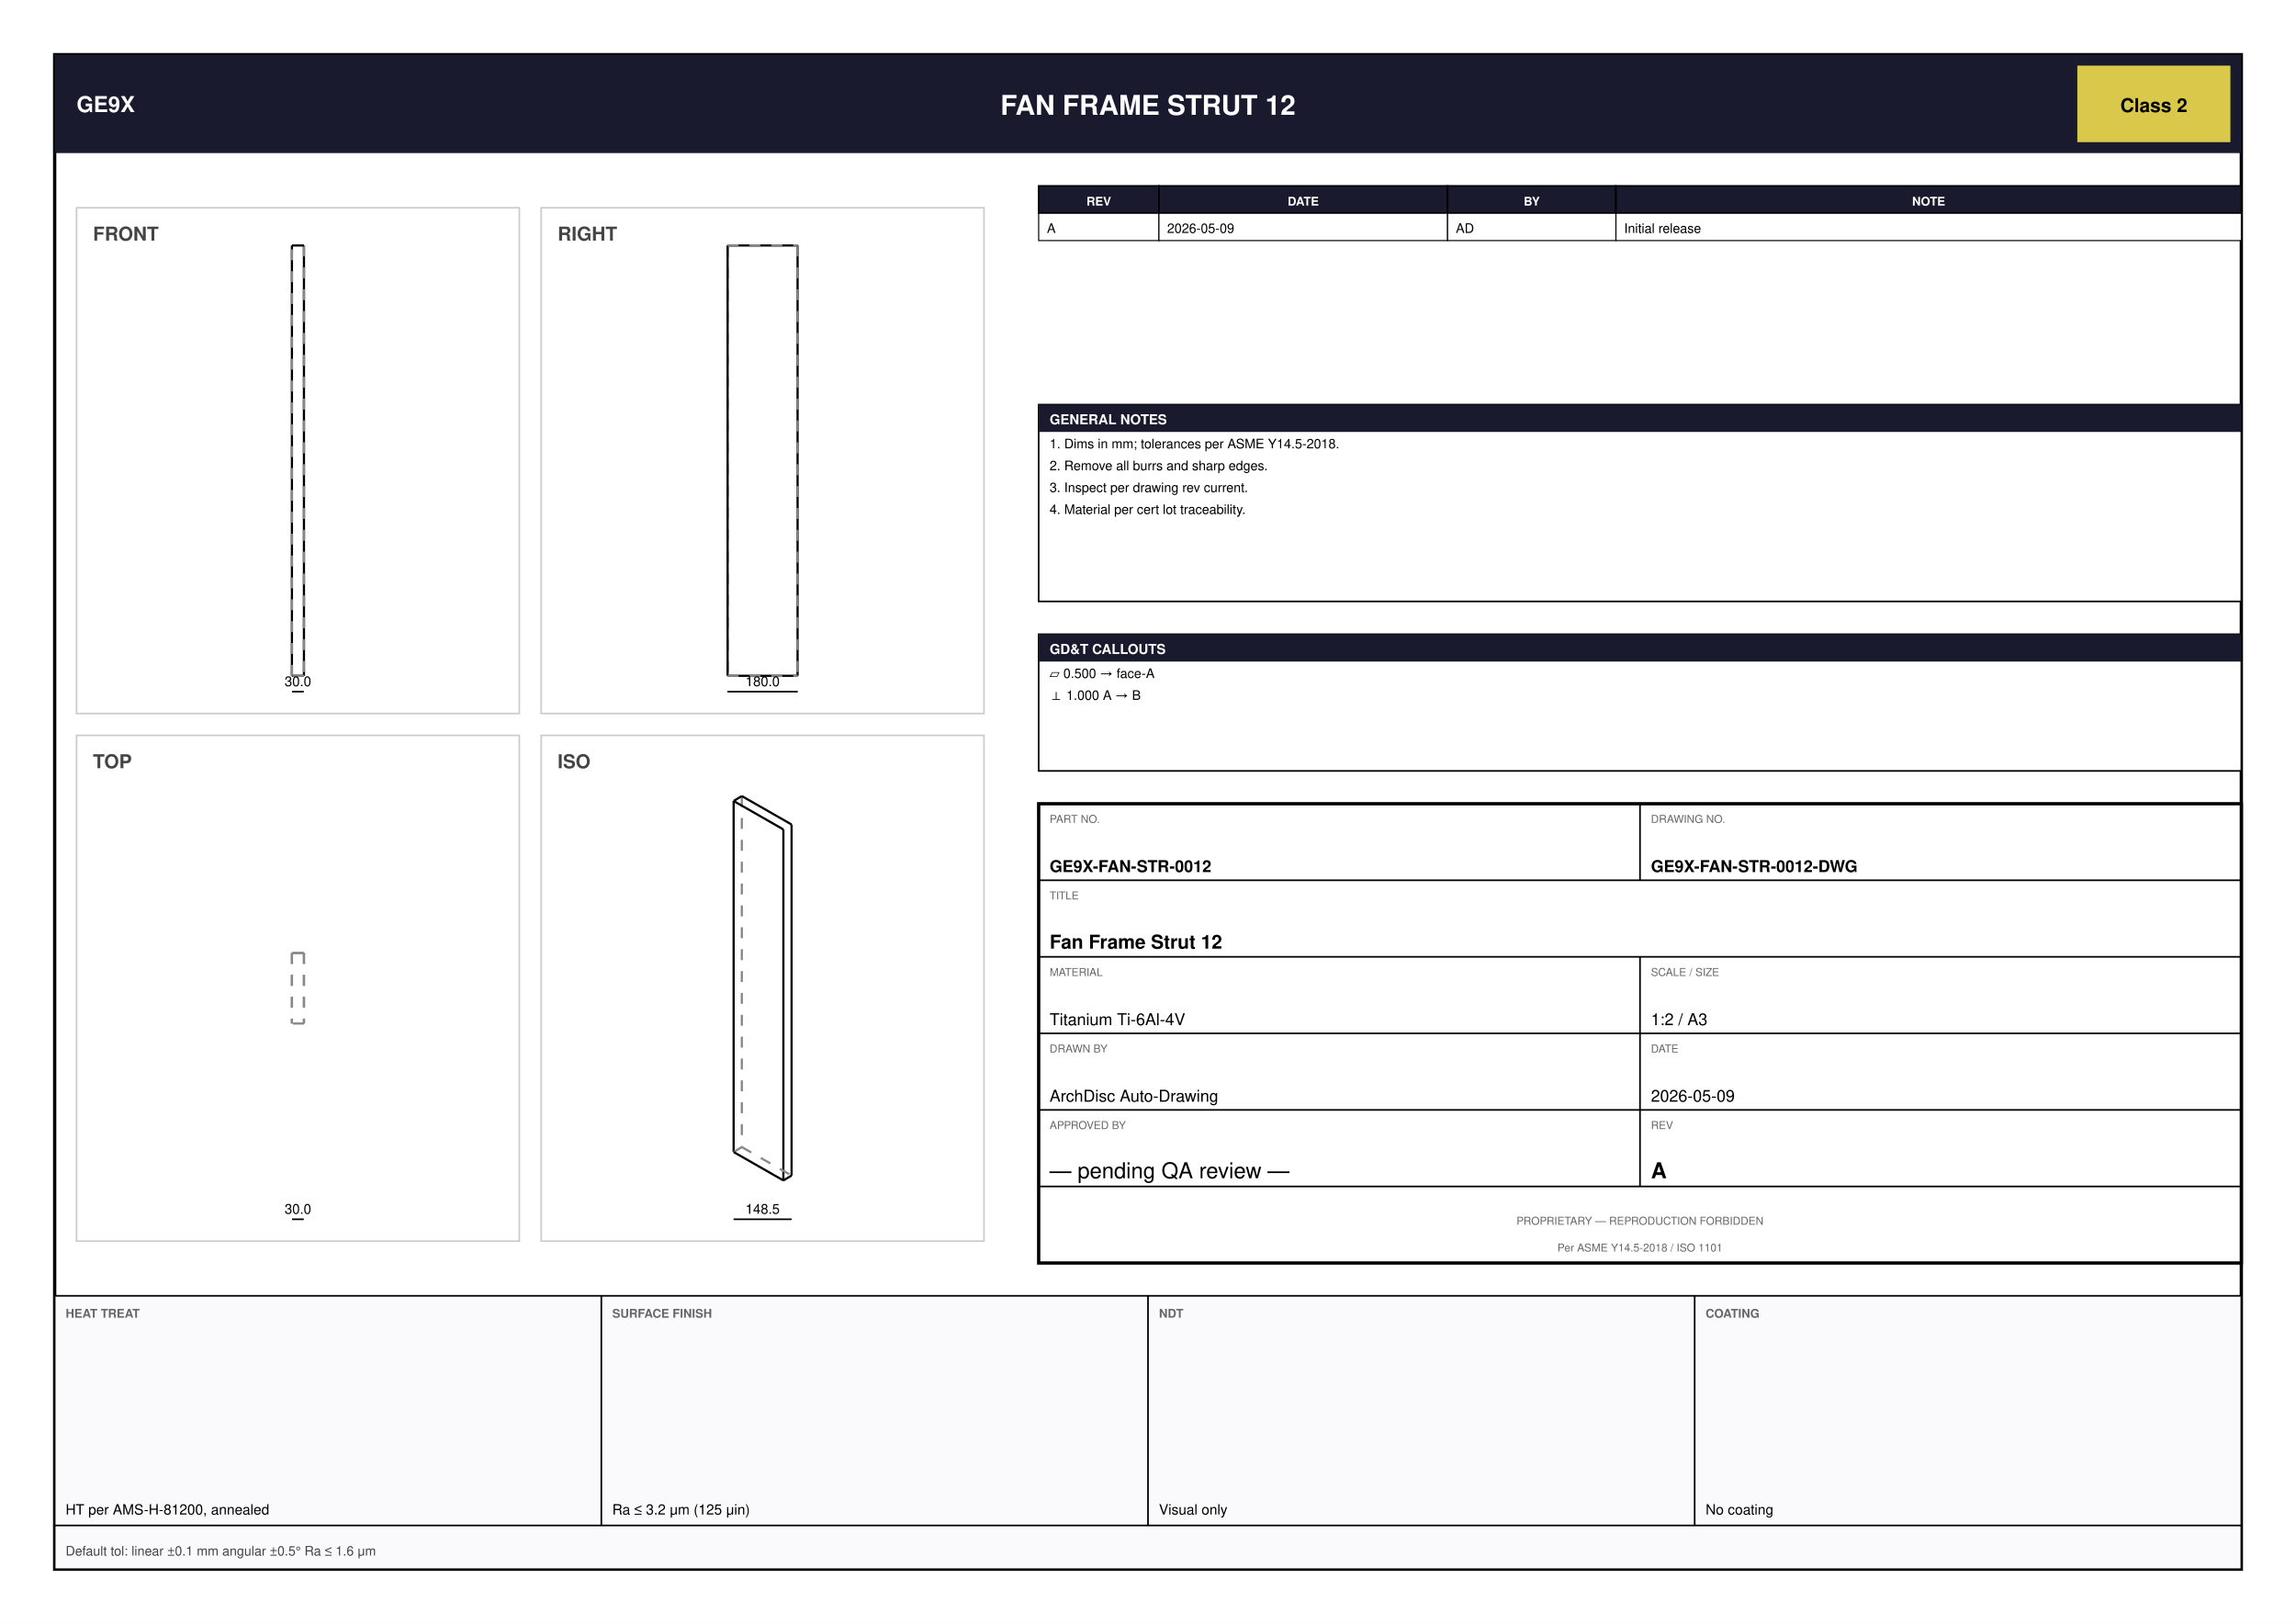
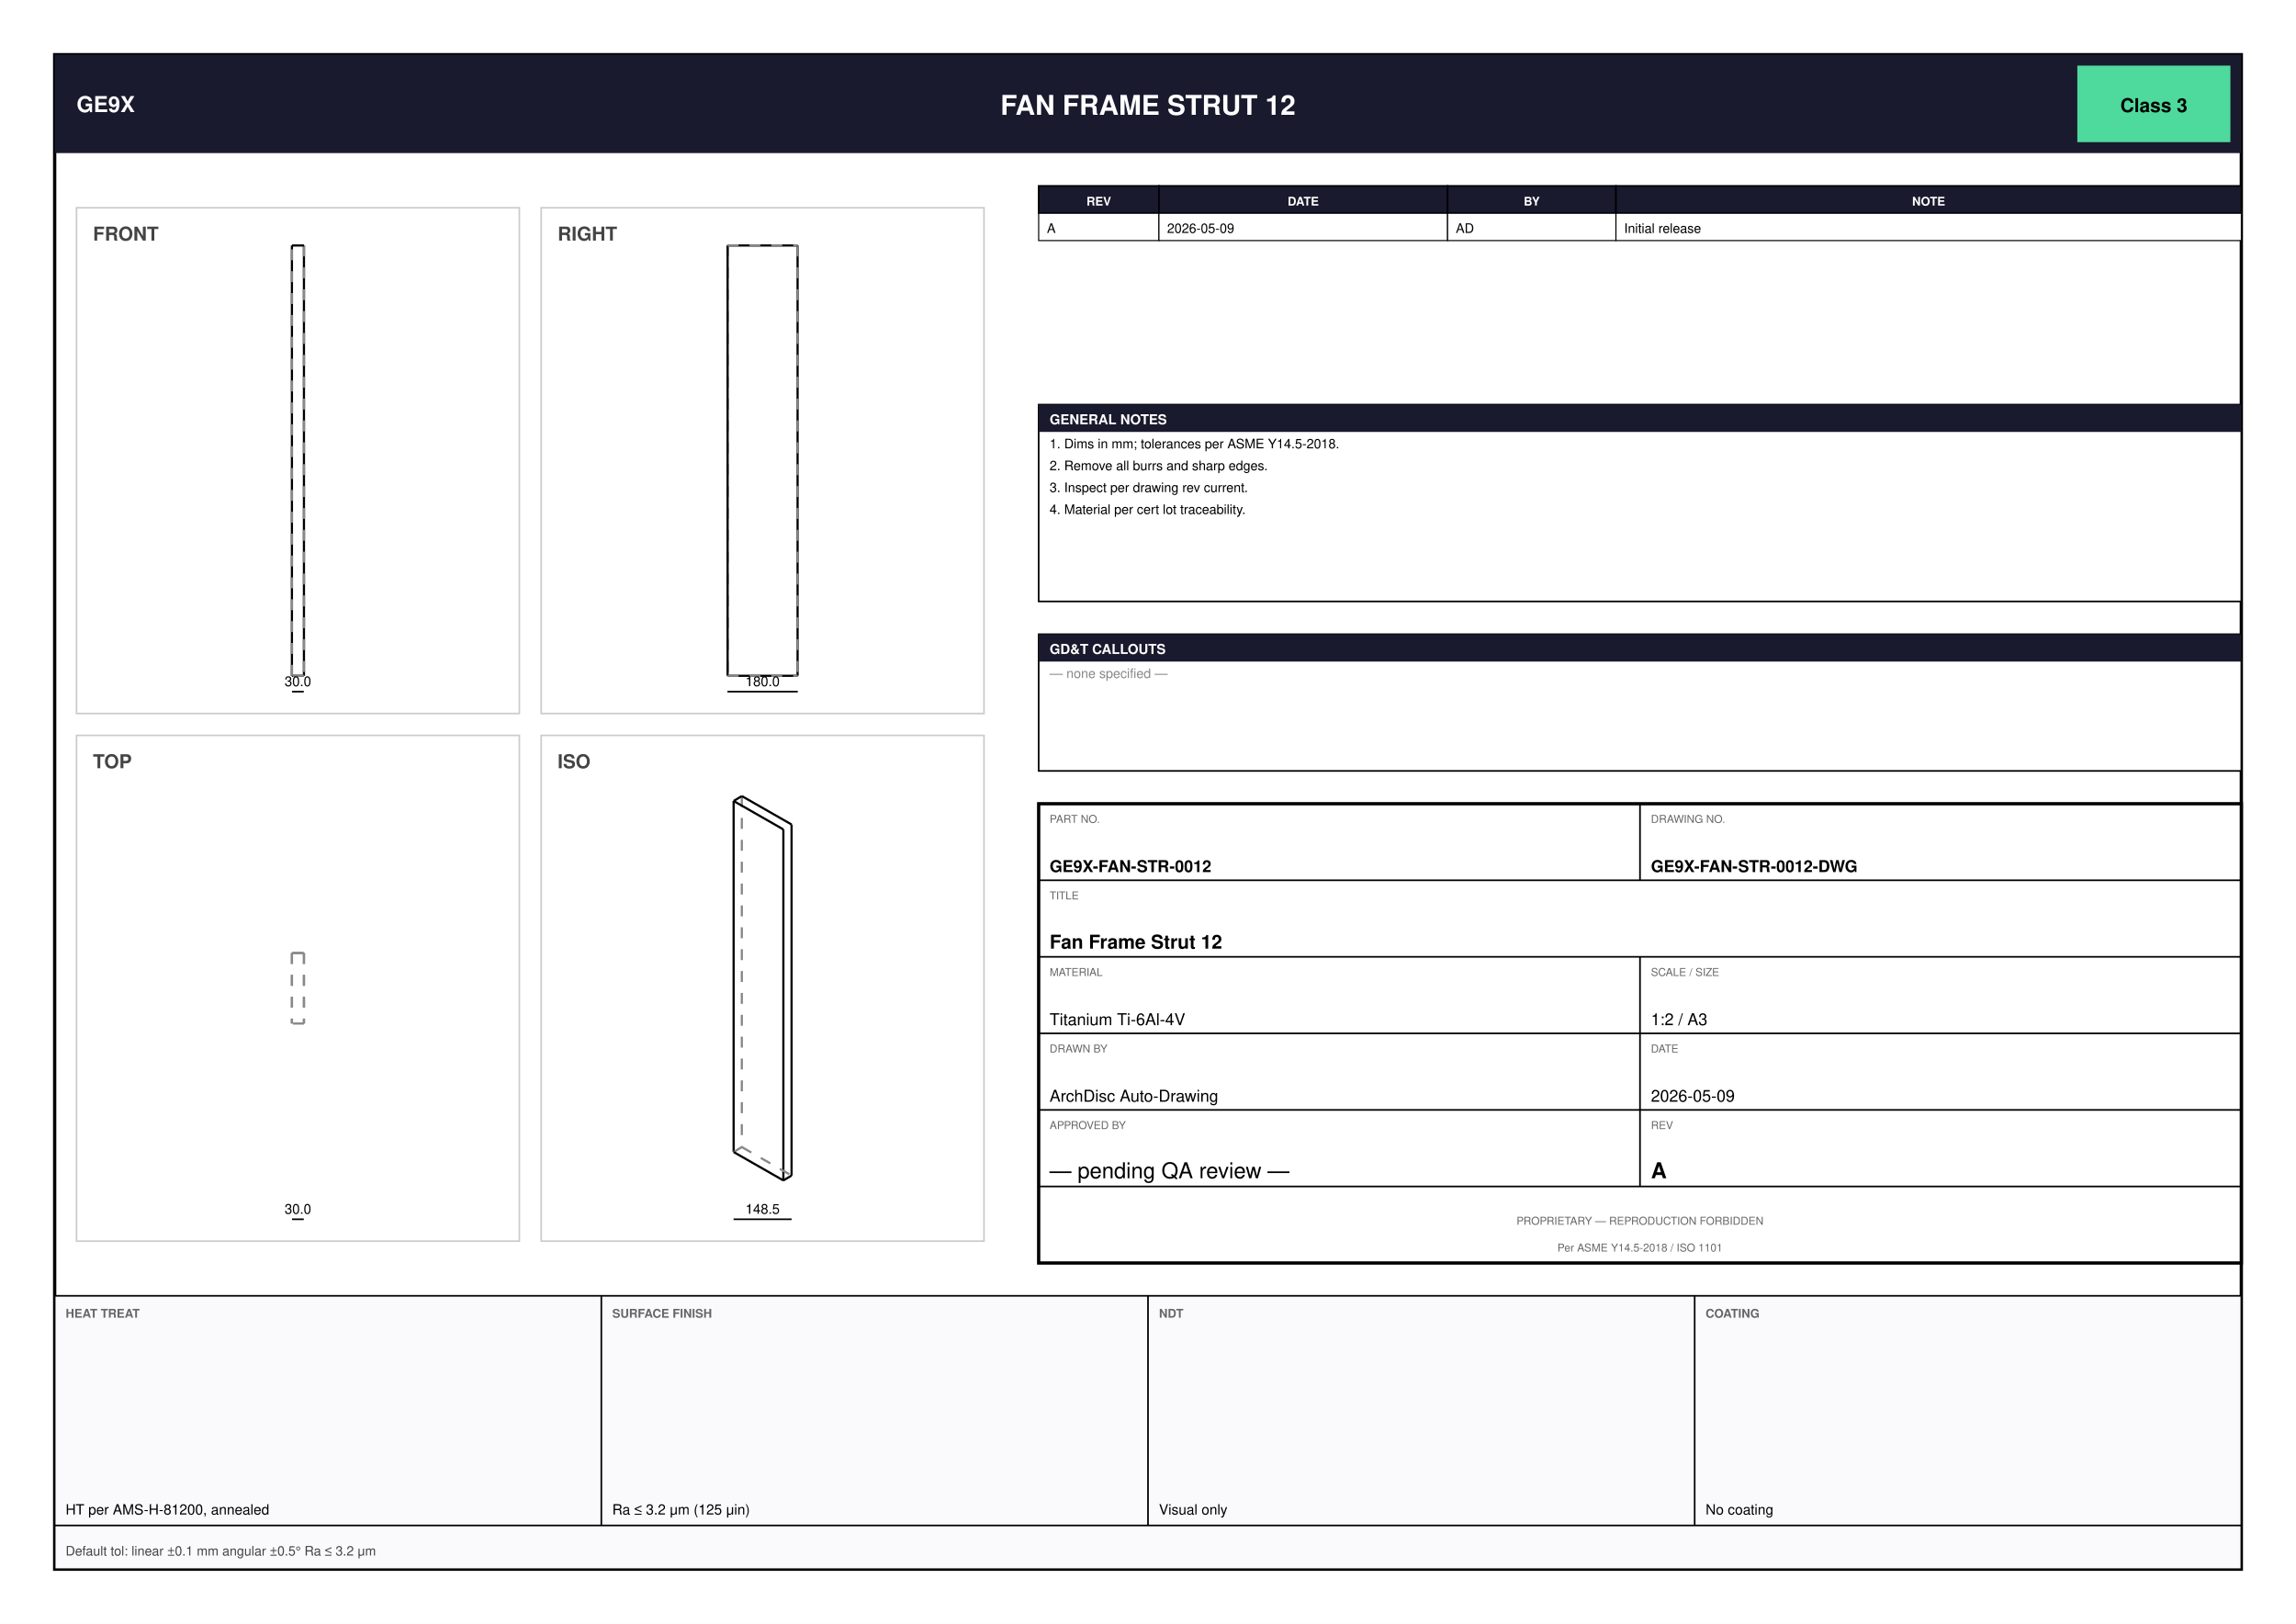
<svg xmlns="http://www.w3.org/2000/svg" viewBox="0 0 420 297" width="420mm" height="297mm" font-family="Helvetica, Arial, sans-serif">
  <rect width="420" height="297" fill="#ffffff" />
  <rect x="10" y="10" width="400" height="277" fill="none" stroke="#000" stroke-width="0.6" />
  <rect x="10" y="10" width="400" height="18" fill="#1a1a2e" />
  <text x="14" y="20.5" font-size="4" fill="#ffffff" font-weight="700">GE9X</text>
  <text x="210" y="21" text-anchor="middle" font-size="5" fill="#ffffff" font-weight="700">FAN FRAME STRUT 12</text>
-   <rect x="380" y="12" width="28" height="14" fill="#d9c84a" />
-   <text x="394" y="20.5" text-anchor="middle" font-size="3.5" fill="#000" font-weight="700">Class 2</text>
+   <rect x="380" y="12" width="28" height="14" fill="#4ed99d" />
+   <text x="394" y="20.5" text-anchor="middle" font-size="3.5" fill="#000" font-weight="700">Class 3</text>
  <g class="view-front">
    <rect x="14" y="38" width="81" height="92.5" fill="none" stroke="#ccc" stroke-width="0.3" />
    <text x="17" y="44" font-size="3.5" fill="#444" font-weight="700">FRONT</text>
    <line x1="55.6" y1="123.6" x2="53.4" y2="123.6" stroke="#000" stroke-width="0.4" />
    <line x1="53.4" y1="123.6" x2="53.4" y2="44.9" stroke="#000" stroke-width="0.4" />
    <line x1="55.6" y1="44.9" x2="55.6" y2="123.6" stroke="#000" stroke-width="0.4" />
    <line x1="55.6" y1="44.9" x2="55.6" y2="123.6" stroke="#888" stroke-width="0.4" stroke-dasharray="2,2" />
    <line x1="53.4" y1="44.9" x2="55.6" y2="44.9" stroke="#000" stroke-width="0.4" />
    <line x1="53.4" y1="123.6" x2="53.4" y2="44.9" stroke="#888" stroke-width="0.4" stroke-dasharray="2,2" />
    <line x1="55.6" y1="123.6" x2="53.4" y2="123.6" stroke="#888" stroke-width="0.4" stroke-dasharray="2,2" />
    <line x1="53.4" y1="44.9" x2="53.4" y2="44.9" stroke="#000" stroke-width="0.4" />
    <line x1="55.6" y1="44.9" x2="55.6" y2="44.9" stroke="#000" stroke-width="0.4" />
    <line x1="53.4" y1="123.6" x2="53.4" y2="123.6" stroke="#888" stroke-width="0.4" stroke-dasharray="2,2" />
    <line x1="55.6" y1="123.6" x2="55.6" y2="123.6" stroke="#888" stroke-width="0.4" stroke-dasharray="2,2" />
    <line x1="53.428" y1="126.5" x2="55.572" y2="126.5" stroke="#000" stroke-width="0.3" />
    <text x="54.5" y="125.5" text-anchor="middle" font-size="2.5" fill="#000">30.0</text>
  </g>
  <g class="view-right">
    <rect x="99" y="38" width="81" height="92.5" fill="none" stroke="#ccc" stroke-width="0.3" />
    <text x="102" y="44" font-size="3.5" fill="#444" font-weight="700">RIGHT</text>
    <line x1="145.9" y1="123.6" x2="145.9" y2="123.6" stroke="#888" stroke-width="0.4" stroke-dasharray="2,2" />
    <line x1="145.9" y1="123.6" x2="145.9" y2="44.9" stroke="#000" stroke-width="0.4" />
    <line x1="145.9" y1="44.9" x2="145.9" y2="123.6" stroke="#888" stroke-width="0.4" stroke-dasharray="2,2" />
    <line x1="133.1" y1="44.9" x2="133.1" y2="123.6" stroke="#888" stroke-width="0.4" stroke-dasharray="2,2" />
    <line x1="133.1" y1="44.9" x2="133.1" y2="44.9" stroke="#888" stroke-width="0.4" stroke-dasharray="2,2" />
    <line x1="133.1" y1="123.6" x2="133.1" y2="44.9" stroke="#000" stroke-width="0.4" />
    <line x1="133.1" y1="123.6" x2="133.1" y2="123.6" stroke="#888" stroke-width="0.4" stroke-dasharray="2,2" />
    <line x1="133.1" y1="44.9" x2="145.9" y2="44.9" stroke="#000" stroke-width="0.4" />
    <line x1="133.1" y1="44.9" x2="145.9" y2="44.9" stroke="#888" stroke-width="0.4" stroke-dasharray="2,2" />
    <line x1="133.1" y1="123.6" x2="145.9" y2="123.6" stroke="#000" stroke-width="0.4" />
    <line x1="133.1" y1="123.6" x2="145.9" y2="123.6" stroke="#888" stroke-width="0.4" stroke-dasharray="2,2" />
    <line x1="133.067" y1="126.5" x2="145.933" y2="126.5" stroke="#000" stroke-width="0.3" />
    <text x="139.5" y="125.5" text-anchor="middle" font-size="2.5" fill="#000">180.0</text>
  </g>
  <g class="view-top">
    <rect x="14" y="134.5" width="81" height="92.5" fill="none" stroke="#ccc" stroke-width="0.3" />
    <text x="17" y="140.5" font-size="3.5" fill="#444" font-weight="700">TOP</text>
    <line x1="55.6" y1="187.2" x2="53.4" y2="187.2" stroke="#888" stroke-width="0.4" stroke-dasharray="2,2" />
    <line x1="53.4" y1="187.2" x2="53.4" y2="187.2" stroke="#888" stroke-width="0.4" stroke-dasharray="2,2" />
    <line x1="55.6" y1="187.2" x2="55.6" y2="187.2" stroke="#888" stroke-width="0.4" stroke-dasharray="2,2" />
    <line x1="55.6" y1="174.3" x2="55.6" y2="174.3" stroke="#888" stroke-width="0.4" stroke-dasharray="2,2" />
    <line x1="53.4" y1="174.3" x2="55.6" y2="174.3" stroke="#888" stroke-width="0.4" stroke-dasharray="2,2" />
    <line x1="53.4" y1="174.3" x2="53.4" y2="174.3" stroke="#888" stroke-width="0.4" stroke-dasharray="2,2" />
    <line x1="55.6" y1="174.3" x2="53.4" y2="174.3" stroke="#888" stroke-width="0.4" stroke-dasharray="2,2" />
    <line x1="53.4" y1="174.3" x2="53.4" y2="187.2" stroke="#888" stroke-width="0.4" stroke-dasharray="2,2" />
    <line x1="55.6" y1="174.3" x2="55.6" y2="187.2" stroke="#888" stroke-width="0.4" stroke-dasharray="2,2" />
    <line x1="53.4" y1="174.3" x2="53.4" y2="187.2" stroke="#888" stroke-width="0.4" stroke-dasharray="2,2" />
    <line x1="55.6" y1="174.3" x2="55.6" y2="187.2" stroke="#888" stroke-width="0.4" stroke-dasharray="2,2" />
    <line x1="53.428" y1="223" x2="55.572" y2="223" stroke="#000" stroke-width="0.3" />
    <text x="54.5" y="222" text-anchor="middle" font-size="2.5" fill="#000">30.0</text>
  </g>
  <g class="view-iso">
    <rect x="99" y="134.5" width="81" height="92.5" fill="none" stroke="#ccc" stroke-width="0.3" />
    <text x="102" y="140.5" font-size="3.5" fill="#444" font-weight="700">ISO</text>
    <line x1="144.8" y1="215.0" x2="143.3" y2="215.9" stroke="#000" stroke-width="0.4" />
    <line x1="143.3" y1="215.9" x2="143.3" y2="151.7" stroke="#000" stroke-width="0.4" />
    <line x1="144.8" y1="150.8" x2="144.8" y2="215.0" stroke="#000" stroke-width="0.4" />
    <line x1="135.7" y1="145.6" x2="135.7" y2="209.8" stroke="#888" stroke-width="0.4" stroke-dasharray="2,2" />
    <line x1="134.2" y1="146.5" x2="135.7" y2="145.6" stroke="#000" stroke-width="0.4" />
    <line x1="134.2" y1="210.7" x2="134.2" y2="146.5" stroke="#000" stroke-width="0.4" />
    <line x1="135.7" y1="209.8" x2="134.2" y2="210.7" stroke="#888" stroke-width="0.4" stroke-dasharray="2,2" />
    <line x1="134.2" y1="146.5" x2="143.3" y2="151.7" stroke="#000" stroke-width="0.4" />
    <line x1="135.7" y1="145.6" x2="144.8" y2="150.8" stroke="#000" stroke-width="0.4" />
    <line x1="134.2" y1="210.7" x2="143.3" y2="215.9" stroke="#000" stroke-width="0.4" />
    <line x1="135.7" y1="209.8" x2="144.8" y2="215.0" stroke="#888" stroke-width="0.4" stroke-dasharray="2,2" />
    <line x1="134.193" y1="223" x2="144.807" y2="223" stroke="#000" stroke-width="0.3" />
    <text x="139.5" y="222" text-anchor="middle" font-size="2.5" fill="#000">148.5</text>
  </g>
  <g class="rev-table">
    <rect x="190" y="34" width="22" height="5" fill="#1a1a2e" stroke="#000" stroke-width="0.3" />
    <text x="201" y="37.6" text-anchor="middle" font-size="2.2" fill="#fff" font-weight="700">REV</text>
    <rect x="212" y="34" width="52.8" height="5" fill="#1a1a2e" stroke="#000" stroke-width="0.3" />
    <text x="238.4" y="37.6" text-anchor="middle" font-size="2.2" fill="#fff" font-weight="700">DATE</text>
    <rect x="264.8" y="34" width="30.8" height="5" fill="#1a1a2e" stroke="#000" stroke-width="0.3" />
    <text x="280.2" y="37.6" text-anchor="middle" font-size="2.2" fill="#fff" font-weight="700">BY</text>
    <rect x="295.6" y="34" width="114.4" height="5" fill="#1a1a2e" stroke="#000" stroke-width="0.3" />
    <text x="352.8" y="37.6" text-anchor="middle" font-size="2.2" fill="#fff" font-weight="700">NOTE</text>
    <rect x="190" y="39" width="22" height="5" fill="#fff" stroke="#000" stroke-width="0.2" />
    <text x="191.5" y="42.6" font-size="2.4" fill="#000">A</text>
    <rect x="212" y="39" width="52.8" height="5" fill="#fff" stroke="#000" stroke-width="0.2" />
    <text x="213.5" y="42.6" font-size="2.4" fill="#000">2026-05-09</text>
    <rect x="264.8" y="39" width="30.8" height="5" fill="#fff" stroke="#000" stroke-width="0.2" />
    <text x="266.3" y="42.6" font-size="2.4" fill="#000">AD</text>
    <rect x="295.6" y="39" width="114.4" height="5" fill="#fff" stroke="#000" stroke-width="0.2" />
    <text x="297.1" y="42.6" font-size="2.4" fill="#000">Initial release</text>
  </g>
  <rect x="190" y="74" width="220" height="36" fill="#fff" stroke="#000" stroke-width="0.3" />
  <rect x="190" y="74" width="220" height="5" fill="#1a1a2e" />
  <text x="192" y="77.6" font-size="2.5" fill="#fff" font-weight="700">GENERAL NOTES</text>
  <text x="192" y="82.00" font-size="2.4" fill="#000">1. Dims in mm; tolerances per ASME Y14.5-2018.</text>
  <text x="192" y="86.00" font-size="2.4" fill="#000">2. Remove all burrs and sharp edges.</text>
  <text x="192" y="90.00" font-size="2.4" fill="#000">3. Inspect per drawing rev current.</text>
  <text x="192" y="94.00" font-size="2.4" fill="#000">4. Material per cert lot traceability.</text>
  <rect x="190" y="116" width="220" height="25" fill="#fff" stroke="#000" stroke-width="0.3" />
  <rect x="190" y="116" width="220" height="5" fill="#1a1a2e" />
  <text x="192" y="119.6" font-size="2.5" fill="#fff" font-weight="700">GD&amp;T CALLOUTS</text>
-   <text x="192" y="124.00" font-size="2.4" fill="#000">⏥ 0.500  → face-A</text>
-   <text x="192" y="128.00" font-size="2.4" fill="#000">⊥ 1.000 A → B</text>
+   <text x="192" y="124.00" font-size="2.4" fill="#888">— none specified —</text>
  <g class="title-block">
    <rect x="190" y="147" width="220" height="84" fill="#fff" stroke="#000" stroke-width="0.6" />
    <line x1="190" y1="161" x2="410" y2="161" stroke="#000" stroke-width="0.3" />
    <line x1="190" y1="175" x2="410" y2="175" stroke="#000" stroke-width="0.3" />
    <line x1="190" y1="189" x2="410" y2="189" stroke="#000" stroke-width="0.3" />
    <line x1="190" y1="203" x2="410" y2="203" stroke="#000" stroke-width="0.3" />
    <line x1="190" y1="217" x2="410" y2="217" stroke="#000" stroke-width="0.3" />
    <line x1="300" y1="147" x2="300" y2="161" stroke="#000" stroke-width="0.3" />
    <line x1="300" y1="175" x2="300" y2="189" stroke="#000" stroke-width="0.3" />
    <line x1="300" y1="189" x2="300" y2="203" stroke="#000" stroke-width="0.3" />
    <line x1="300" y1="203" x2="300" y2="217" stroke="#000" stroke-width="0.3" />
    <text x="192" y="150.5" font-size="2" fill="#666">PART NO.</text>
    <text x="192" y="159.5" font-size="3" fill="#000" font-weight="700">GE9X-FAN-STR-0012</text>
    <text x="302" y="150.5" font-size="2" fill="#666">DRAWING NO.</text>
    <text x="302" y="159.5" font-size="3" fill="#000" font-weight="700">GE9X-FAN-STR-0012-DWG</text>
    <text x="192" y="164.5" font-size="2" fill="#666">TITLE</text>
    <text x="192" y="173.5" font-size="3.5" fill="#000" font-weight="700">Fan Frame Strut 12</text>
    <text x="192" y="178.5" font-size="2" fill="#666">MATERIAL</text>
    <text x="192" y="187.5" font-size="3" fill="#000">Titanium Ti-6Al-4V</text>
    <text x="302" y="178.5" font-size="2" fill="#666">SCALE  /  SIZE</text>
    <text x="302" y="187.5" font-size="3" fill="#000">1:2  /  A3</text>
    <text x="192" y="192.5" font-size="2" fill="#666">DRAWN BY</text>
    <text x="192" y="201.5" font-size="3" fill="#000">ArchDisc Auto-Drawing</text>
    <text x="302" y="192.5" font-size="2" fill="#666">DATE</text>
    <text x="302" y="201.5" font-size="3" fill="#000">2026-05-09</text>
    <text x="192" y="206.5" font-size="2" fill="#666">APPROVED BY</text>
    <text x="192" y="215.5" font-size="4" fill="#000">— pending QA review —</text>
    <text x="302" y="206.5" font-size="2" fill="#666">REV</text>
    <text x="302" y="215.5" font-size="4" fill="#000" font-weight="700">A</text>
    <text x="300" y="224" font-size="2" fill="#666" text-anchor="middle">PROPRIETARY — REPRODUCTION FORBIDDEN</text>
    <text x="300" y="228.9" font-size="2" fill="#666" text-anchor="middle">Per ASME Y14.5-2018 / ISO 1101</text>
  </g>
  <rect x="10" y="237" width="400" height="50" fill="#fafafc" stroke="#000" stroke-width="0.3" />
  <text x="12" y="241" font-size="2.2" fill="#666" font-weight="700">HEAT TREAT</text>
  <text x="12" y="277" font-size="2.6" fill="#000">HT per AMS-H-81200, annealed</text>
  <line x1="110" y1="237" x2="110" y2="279" stroke="#000" stroke-width="0.3" />
  <text x="112" y="241" font-size="2.2" fill="#666" font-weight="700">SURFACE FINISH</text>
  <text x="112" y="277" font-size="2.6" fill="#000">Ra ≤ 3.2 μm (125 μin)</text>
  <line x1="210" y1="237" x2="210" y2="279" stroke="#000" stroke-width="0.3" />
  <text x="212" y="241" font-size="2.2" fill="#666" font-weight="700">NDT</text>
  <text x="212" y="277" font-size="2.6" fill="#000">Visual only</text>
  <line x1="310" y1="237" x2="310" y2="279" stroke="#000" stroke-width="0.3" />
  <text x="312" y="241" font-size="2.2" fill="#666" font-weight="700">COATING</text>
  <text x="312" y="277" font-size="2.6" fill="#000">No coating</text>
  <line x1="10" y1="279" x2="410" y2="279" stroke="#000" stroke-width="0.3" />
-   <text x="12" y="284.5" font-size="2.4" fill="#444">Default tol: linear ±0.1 mm   angular ±0.5°   Ra ≤ 1.6 μm</text>
+   <text x="12" y="284.5" font-size="2.4" fill="#444">Default tol: linear ±0.1 mm   angular ±0.5°   Ra ≤ 3.2 μm</text>
</svg>
